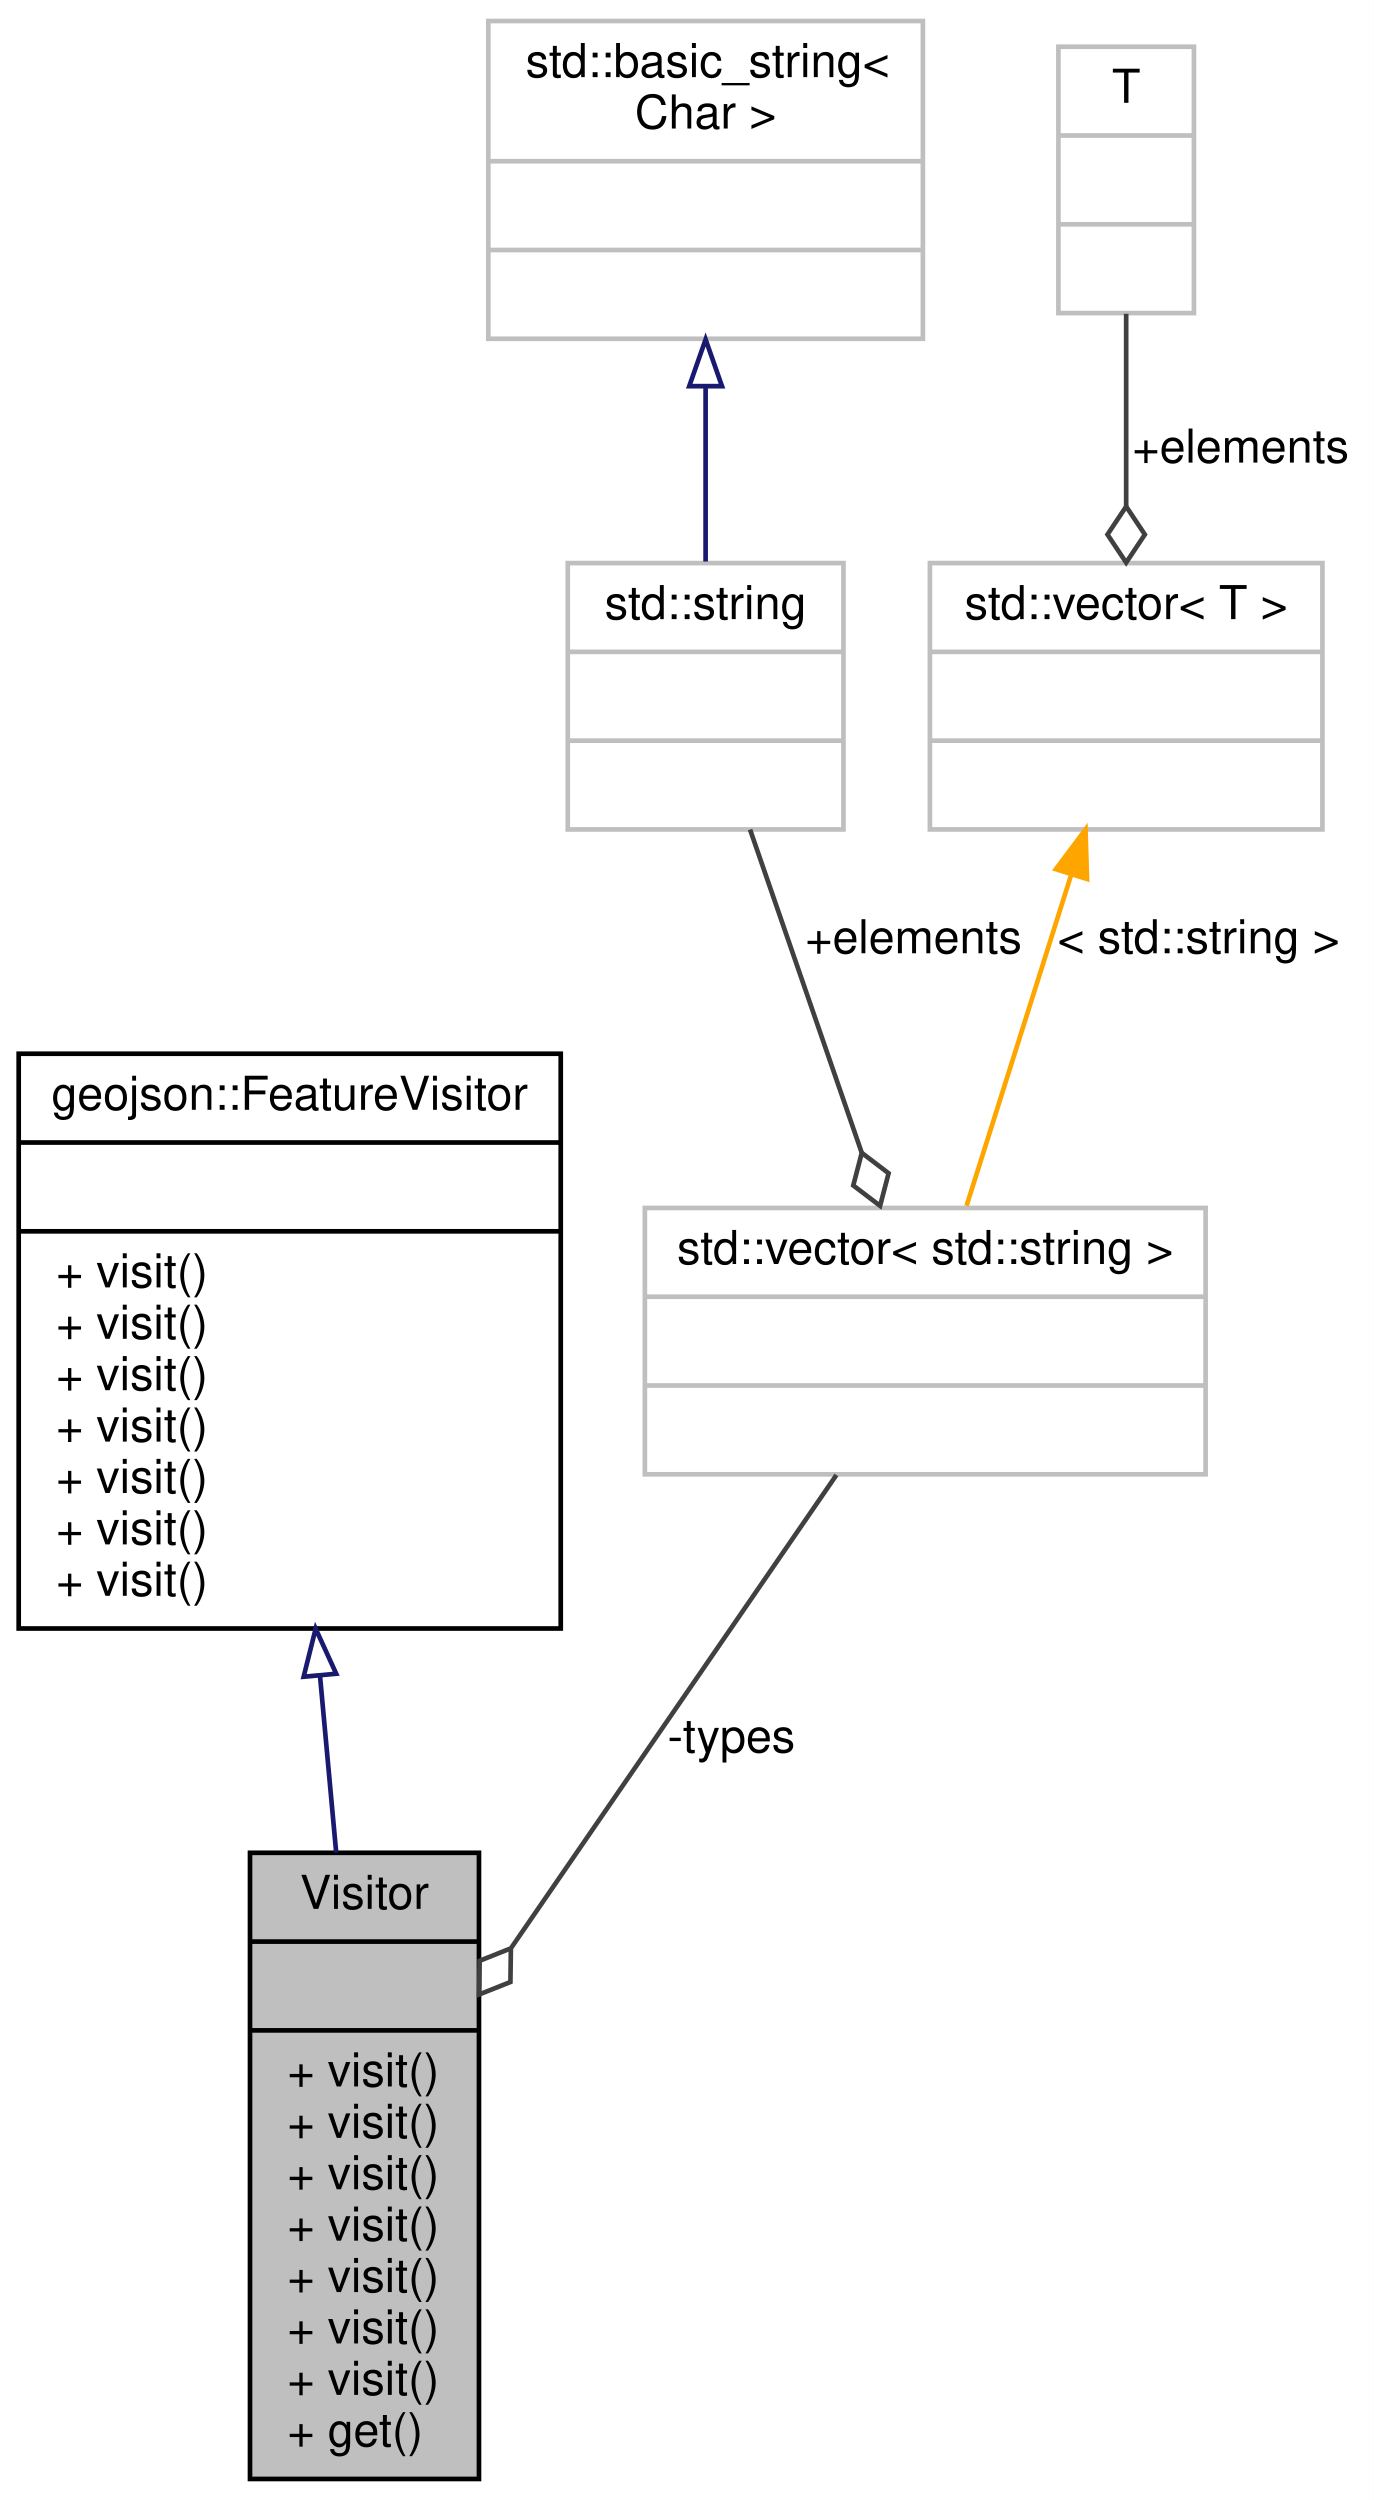
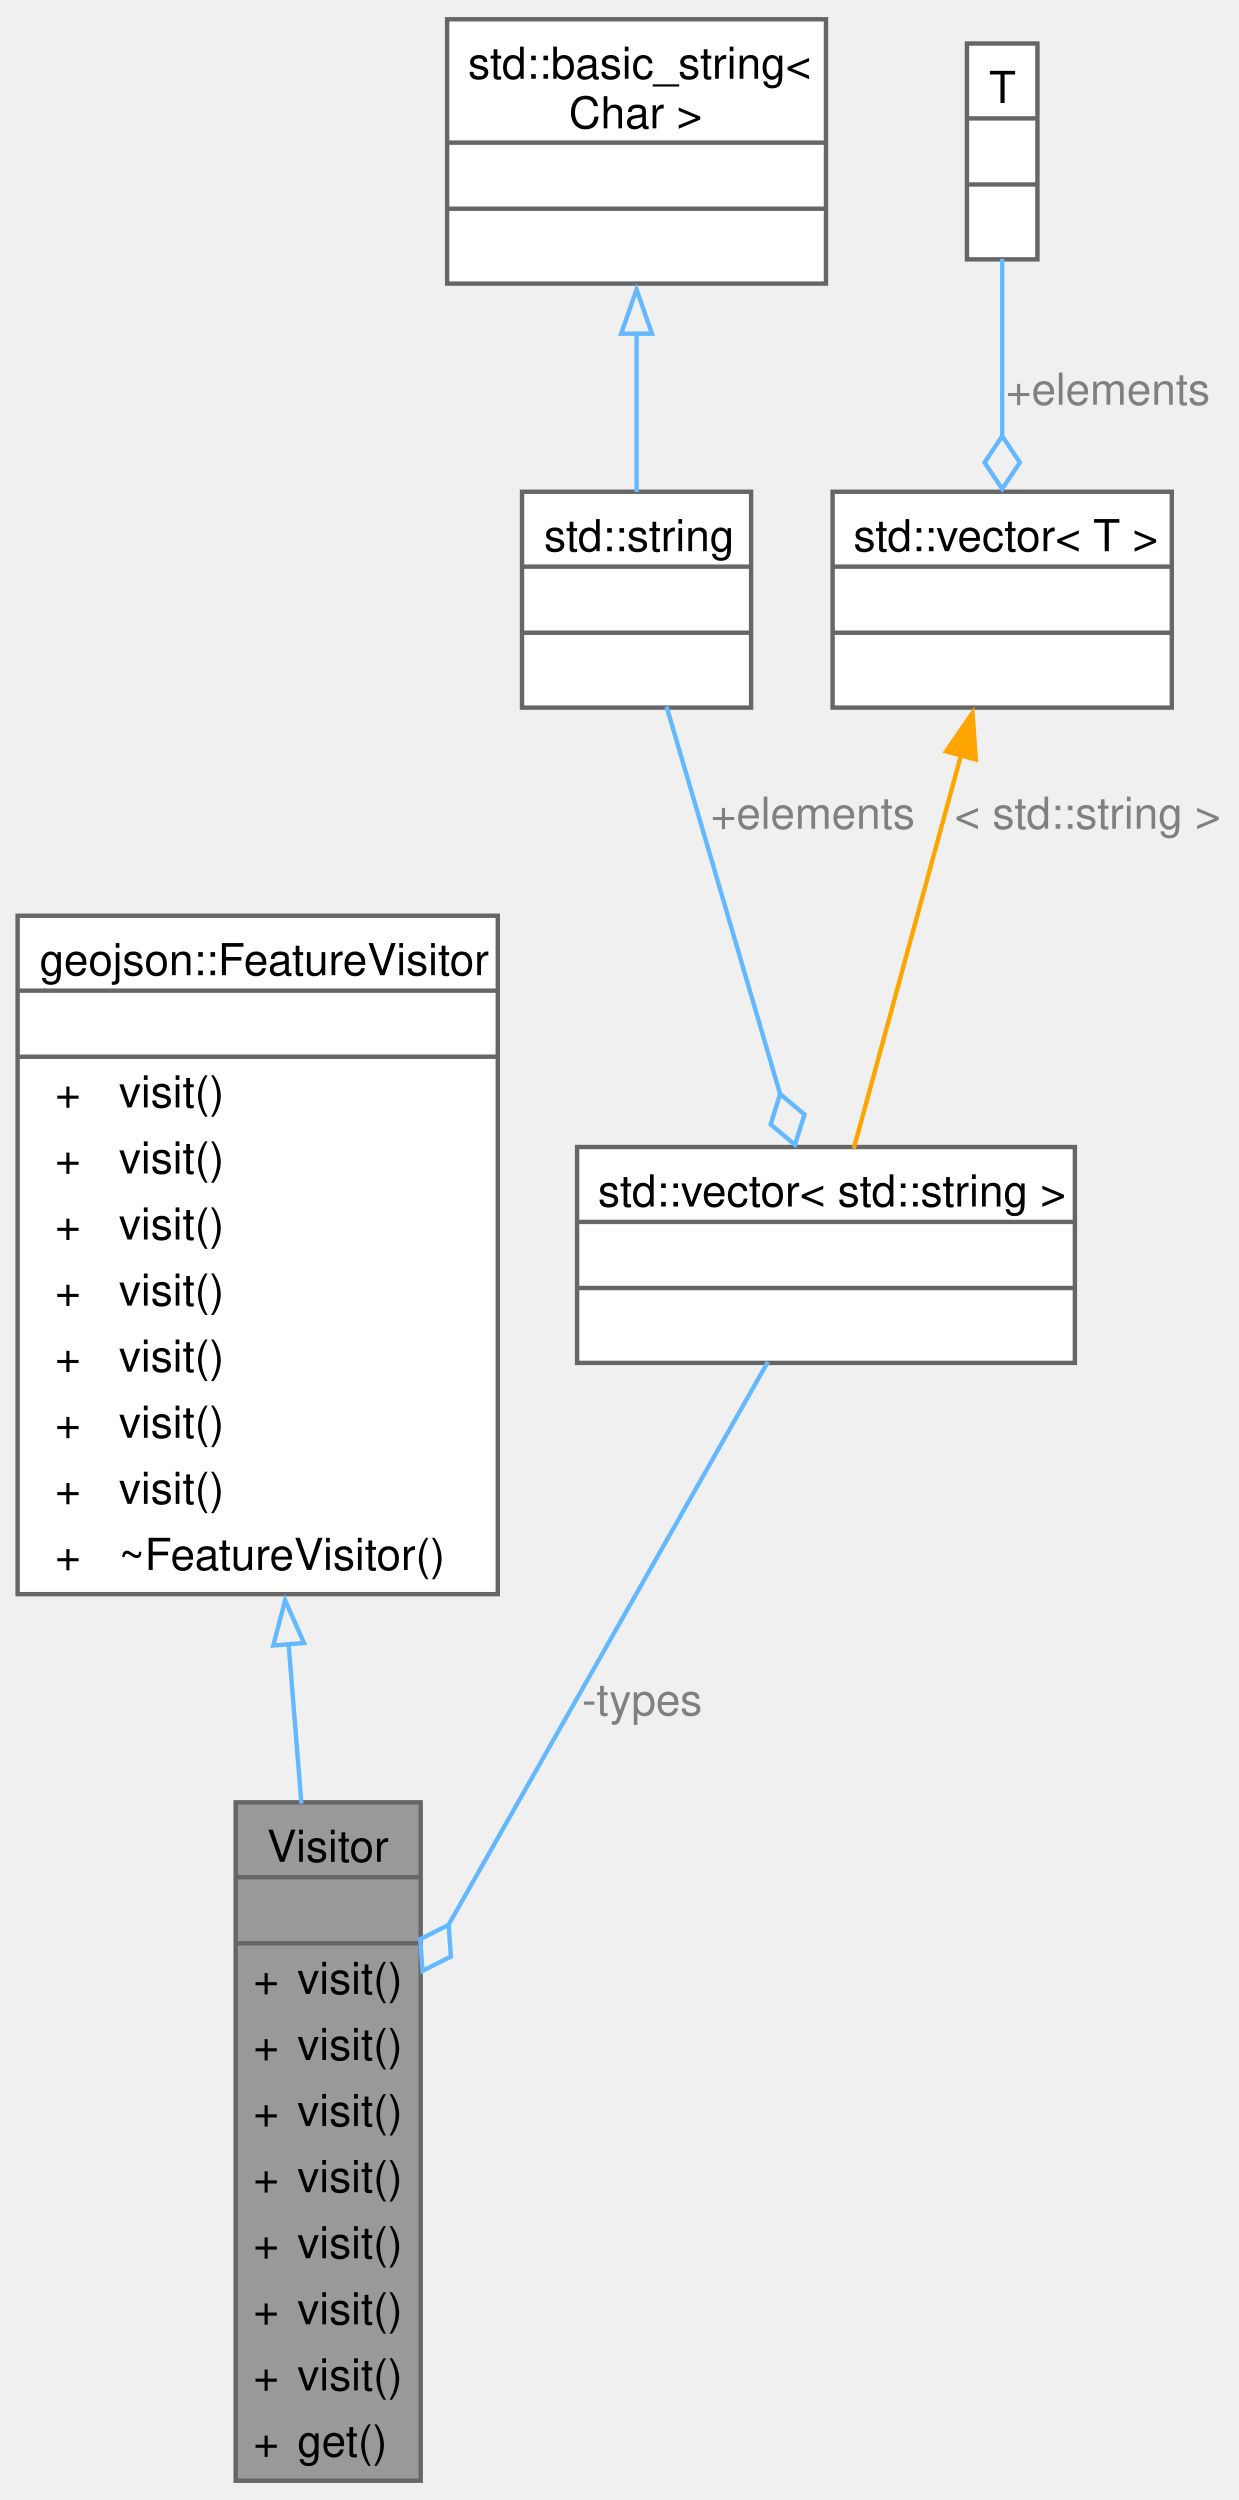
- <svg xmlns="http://www.w3.org/2000/svg" xmlns:xlink="http://www.w3.org/1999/xlink" width="294pt" height="535pt" viewBox="0.00 0.00 294.00 535.00">
-   <g id="graph0" class="graph" transform="scale(1 1) rotate(0) translate(4 531)">
-     <polygon fill="white" stroke="transparent" points="-4,4 -4,-531 290,-531 290,4 -4,4" />
-     <g id="node1" class="node">
-       <g id="a_node1">
+ <svg xmlns="http://www.w3.org/2000/svg" xmlns:xlink="http://www.w3.org/1999/xlink" width="281pt" height="567pt" viewBox="0.00 0.00 281.25 566.75">
+   <g id="graph0" class="graph" transform="scale(1 1) rotate(0) translate(4 562.75)">
+     <g id="Node000001" class="node">
+       <g id="a_Node000001">
        <a xlink:title=" ">
-           <polygon fill="#bfbfbf" stroke="black" points="49.5,-0.5 49.5,-134.5 98.5,-134.5 98.5,-0.5 49.5,-0.5" />
-           <text text-anchor="middle" x="74" y="-122.5" font-family="Helvetica,sans-Serif" font-size="10.00">Visitor</text>
-           <polyline fill="none" stroke="black" points="49.5,-115.5 98.5,-115.5 " />
-           <text text-anchor="middle" x="74" y="-103.5" font-family="Helvetica,sans-Serif" font-size="10.00"> </text>
-           <polyline fill="none" stroke="black" points="49.5,-96.5 98.5,-96.5 " />
-           <text text-anchor="start" x="57.5" y="-84.5" font-family="Helvetica,sans-Serif" font-size="10.00">+ visit()</text>
-           <text text-anchor="start" x="57.5" y="-73.5" font-family="Helvetica,sans-Serif" font-size="10.00">+ visit()</text>
-           <text text-anchor="start" x="57.5" y="-62.5" font-family="Helvetica,sans-Serif" font-size="10.00">+ visit()</text>
-           <text text-anchor="start" x="57.5" y="-51.5" font-family="Helvetica,sans-Serif" font-size="10.00">+ visit()</text>
-           <text text-anchor="start" x="57.5" y="-40.5" font-family="Helvetica,sans-Serif" font-size="10.00">+ visit()</text>
-           <text text-anchor="start" x="57.5" y="-29.5" font-family="Helvetica,sans-Serif" font-size="10.00">+ visit()</text>
-           <text text-anchor="start" x="57.5" y="-18.5" font-family="Helvetica,sans-Serif" font-size="10.00">+ visit()</text>
-           <text text-anchor="start" x="57.5" y="-7.5" font-family="Helvetica,sans-Serif" font-size="10.00">+ get()</text>
+           <polygon fill="#999999" stroke="none" points="91.5,-154 49.5,-154 49.5,0 91.5,0 91.5,-154" />
+           <text text-anchor="start" x="56.62" y="-140.5" font-family="Helvetica,sans-Serif" font-size="10.00">Visitor</text>
+           <text text-anchor="start" x="69" y="-125.5" font-family="Helvetica,sans-Serif" font-size="10.00"> </text>
+           <text text-anchor="start" x="53.5" y="-110.5" font-family="Helvetica,sans-Serif" font-size="10.00">+</text>
+           <text text-anchor="start" x="63.5" y="-110.5" font-family="Helvetica,sans-Serif" font-size="10.00">visit()</text>
+           <text text-anchor="start" x="53.5" y="-95.5" font-family="Helvetica,sans-Serif" font-size="10.00">+</text>
+           <text text-anchor="start" x="63.5" y="-95.5" font-family="Helvetica,sans-Serif" font-size="10.00">visit()</text>
+           <text text-anchor="start" x="53.5" y="-80.5" font-family="Helvetica,sans-Serif" font-size="10.00">+</text>
+           <text text-anchor="start" x="63.5" y="-80.5" font-family="Helvetica,sans-Serif" font-size="10.00">visit()</text>
+           <text text-anchor="start" x="53.5" y="-65.5" font-family="Helvetica,sans-Serif" font-size="10.00">+</text>
+           <text text-anchor="start" x="63.5" y="-65.5" font-family="Helvetica,sans-Serif" font-size="10.00">visit()</text>
+           <text text-anchor="start" x="53.5" y="-50.5" font-family="Helvetica,sans-Serif" font-size="10.00">+</text>
+           <text text-anchor="start" x="63.5" y="-50.5" font-family="Helvetica,sans-Serif" font-size="10.00">visit()</text>
+           <text text-anchor="start" x="53.5" y="-35.5" font-family="Helvetica,sans-Serif" font-size="10.00">+</text>
+           <text text-anchor="start" x="63.5" y="-35.5" font-family="Helvetica,sans-Serif" font-size="10.00">visit()</text>
+           <text text-anchor="start" x="53.5" y="-20.5" font-family="Helvetica,sans-Serif" font-size="10.00">+</text>
+           <text text-anchor="start" x="63.5" y="-20.5" font-family="Helvetica,sans-Serif" font-size="10.00">visit()</text>
+           <text text-anchor="start" x="53.5" y="-5.5" font-family="Helvetica,sans-Serif" font-size="10.00">+</text>
+           <text text-anchor="start" x="63.5" y="-5.5" font-family="Helvetica,sans-Serif" font-size="10.00">get()</text>
+           <polygon fill="#666666" stroke="#666666" points="49.5,-137 49.5,-137 91.5,-137 91.5,-137 49.5,-137" />
+           <polygon fill="#666666" stroke="#666666" points="49.5,-122 49.5,-122 91.5,-122 91.5,-122 49.5,-122" />
+           <polygon fill="none" stroke="#666666" points="49.5,0 49.5,-154 91.5,-154 91.5,0 49.5,0" />
        </a>
      </g>
    </g>
-     <g id="node2" class="node">
-       <g id="a_node2">
+     <g id="Node000002" class="node">
+       <g id="a_Node000002">
        <a xlink:href="classgeojson_1_1_feature_visitor.html" target="_top" xlink:title="An abstract class used to operate on the children of FeatureBase.">
-           <polygon fill="white" stroke="black" points="0,-182.5 0,-305.5 116,-305.5 116,-182.5 0,-182.5" />
-           <text text-anchor="middle" x="58" y="-293.5" font-family="Helvetica,sans-Serif" font-size="10.00">geojson::FeatureVisitor</text>
-           <polyline fill="none" stroke="black" points="0,-286.5 116,-286.5 " />
-           <text text-anchor="middle" x="58" y="-274.5" font-family="Helvetica,sans-Serif" font-size="10.00"> </text>
-           <polyline fill="none" stroke="black" points="0,-267.5 116,-267.5 " />
-           <text text-anchor="start" x="8" y="-255.5" font-family="Helvetica,sans-Serif" font-size="10.00">+ visit()</text>
-           <text text-anchor="start" x="8" y="-244.5" font-family="Helvetica,sans-Serif" font-size="10.00">+ visit()</text>
-           <text text-anchor="start" x="8" y="-233.5" font-family="Helvetica,sans-Serif" font-size="10.00">+ visit()</text>
-           <text text-anchor="start" x="8" y="-222.5" font-family="Helvetica,sans-Serif" font-size="10.00">+ visit()</text>
-           <text text-anchor="start" x="8" y="-211.5" font-family="Helvetica,sans-Serif" font-size="10.00">+ visit()</text>
-           <text text-anchor="start" x="8" y="-200.5" font-family="Helvetica,sans-Serif" font-size="10.00">+ visit()</text>
-           <text text-anchor="start" x="8" y="-189.5" font-family="Helvetica,sans-Serif" font-size="10.00">+ visit()</text>
+           <polygon fill="white" stroke="none" points="109,-355.25 0,-355.25 0,-201.25 109,-201.25 109,-355.25" />
+           <text text-anchor="start" x="5" y="-341.75" font-family="Helvetica,sans-Serif" font-size="10.00">geojson::FeatureVisitor</text>
+           <text text-anchor="start" x="53" y="-326.75" font-family="Helvetica,sans-Serif" font-size="10.00"> </text>
+           <text text-anchor="start" x="8.5" y="-311.75" font-family="Helvetica,sans-Serif" font-size="10.00">+</text>
+           <text text-anchor="start" x="23" y="-311.75" font-family="Helvetica,sans-Serif" font-size="10.00">visit()</text>
+           <text text-anchor="start" x="8.5" y="-296.75" font-family="Helvetica,sans-Serif" font-size="10.00">+</text>
+           <text text-anchor="start" x="23" y="-296.75" font-family="Helvetica,sans-Serif" font-size="10.00">visit()</text>
+           <text text-anchor="start" x="8.5" y="-281.75" font-family="Helvetica,sans-Serif" font-size="10.00">+</text>
+           <text text-anchor="start" x="23" y="-281.75" font-family="Helvetica,sans-Serif" font-size="10.00">visit()</text>
+           <text text-anchor="start" x="8.5" y="-266.75" font-family="Helvetica,sans-Serif" font-size="10.00">+</text>
+           <text text-anchor="start" x="23" y="-266.75" font-family="Helvetica,sans-Serif" font-size="10.00">visit()</text>
+           <text text-anchor="start" x="8.5" y="-251.75" font-family="Helvetica,sans-Serif" font-size="10.00">+</text>
+           <text text-anchor="start" x="23" y="-251.75" font-family="Helvetica,sans-Serif" font-size="10.00">visit()</text>
+           <text text-anchor="start" x="8.5" y="-236.75" font-family="Helvetica,sans-Serif" font-size="10.00">+</text>
+           <text text-anchor="start" x="23" y="-236.75" font-family="Helvetica,sans-Serif" font-size="10.00">visit()</text>
+           <text text-anchor="start" x="8.5" y="-221.75" font-family="Helvetica,sans-Serif" font-size="10.00">+</text>
+           <text text-anchor="start" x="23" y="-221.75" font-family="Helvetica,sans-Serif" font-size="10.00">visit()</text>
+           <text text-anchor="start" x="8.5" y="-206.75" font-family="Helvetica,sans-Serif" font-size="10.00">+</text>
+           <text text-anchor="start" x="23" y="-206.75" font-family="Helvetica,sans-Serif" font-size="10.00">~FeatureVisitor()</text>
+           <polygon fill="#666666" stroke="#666666" points="0,-338.25 0,-338.25 109,-338.25 109,-338.25 0,-338.25" />
+           <polygon fill="#666666" stroke="#666666" points="0,-323.25 0,-323.25 109,-323.25 109,-323.25 0,-323.25" />
+           <polygon fill="none" stroke="#666666" points="0,-201.25 0,-355.25 109,-355.25 109,-201.25 0,-201.25" />
        </a>
      </g>
    </g>
-     <g id="edge1" class="edge">
-       <path fill="none" stroke="midnightblue" d="M64.5,-172.16C65.63,-159.75 66.81,-146.87 67.94,-134.59" />
-       <polygon fill="none" stroke="midnightblue" points="60.98,-172.18 63.55,-182.46 67.95,-172.82 60.98,-172.18" />
-     </g>
-     <g id="node3" class="node">
-       <g id="a_node3">
+     <g id="edge1_Node000001_Node000002" class="edge">
+       <g id="a_edge1_Node000001_Node000002">
        <a xlink:title=" ">
-           <polygon fill="white" stroke="#bfbfbf" points="134,-215.5 134,-272.5 254,-272.5 254,-215.5 134,-215.5" />
-           <text text-anchor="middle" x="194" y="-260.5" font-family="Helvetica,sans-Serif" font-size="10.00">std::vector&lt; std::string &gt;</text>
-           <polyline fill="none" stroke="#bfbfbf" points="134,-253.5 254,-253.5 " />
-           <text text-anchor="middle" x="194" y="-241.5" font-family="Helvetica,sans-Serif" font-size="10.00"> </text>
-           <polyline fill="none" stroke="#bfbfbf" points="134,-234.5 254,-234.5 " />
-           <text text-anchor="middle" x="194" y="-222.5" font-family="Helvetica,sans-Serif" font-size="10.00"> </text>
+           <path fill="none" stroke="#63b8ff" d="M61.52,-189.89C62.48,-177.82 63.47,-165.51 64.42,-153.69" />
+           <polygon fill="none" stroke="#63b8ff" points="58.03,-189.6 60.72,-199.85 65.01,-190.16 58.03,-189.6" />
        </a>
      </g>
    </g>
-     <g id="edge2" class="edge">
-       <path fill="none" stroke="#404040" d="M174.99,-215.35C156.32,-188.21 127.52,-146.32 105.44,-114.22" />
-       <polygon fill="none" stroke="#404040" points="105.33,-114.06 98.64,-111.39 98.53,-104.18 105.23,-106.85 105.33,-114.06" />
-       <text text-anchor="middle" x="152.5" y="-156" font-family="Helvetica,sans-Serif" font-size="10.00"> -types</text>
-     </g>
-     <g id="node4" class="node">
-       <g id="a_node4">
+     <g id="Node000003" class="node">
+       <g id="a_Node000003">
        <a xlink:title=" ">
-           <polygon fill="white" stroke="#bfbfbf" points="117.5,-353.5 117.5,-410.5 176.5,-410.5 176.5,-353.5 117.5,-353.5" />
-           <text text-anchor="middle" x="147" y="-398.5" font-family="Helvetica,sans-Serif" font-size="10.00">std::string</text>
-           <polyline fill="none" stroke="#bfbfbf" points="117.5,-391.5 176.5,-391.5 " />
-           <text text-anchor="middle" x="147" y="-379.5" font-family="Helvetica,sans-Serif" font-size="10.00"> </text>
-           <polyline fill="none" stroke="#bfbfbf" points="117.5,-372.5 176.5,-372.5 " />
-           <text text-anchor="middle" x="147" y="-360.5" font-family="Helvetica,sans-Serif" font-size="10.00"> </text>
+           <polygon fill="white" stroke="none" points="240,-302.75 127,-302.75 127,-253.75 240,-253.75 240,-302.75" />
+           <text text-anchor="start" x="131.75" y="-289.25" font-family="Helvetica,sans-Serif" font-size="10.00">std::vector&lt; std::string &gt;</text>
+           <text text-anchor="start" x="182" y="-274.25" font-family="Helvetica,sans-Serif" font-size="10.00"> </text>
+           <text text-anchor="start" x="182" y="-259.25" font-family="Helvetica,sans-Serif" font-size="10.00"> </text>
+           <polygon fill="#666666" stroke="#666666" points="127,-285.75 127,-285.75 240,-285.75 240,-285.75 127,-285.75" />
+           <polygon fill="#666666" stroke="#666666" points="127,-270.75 127,-270.75 240,-270.75 240,-270.75 127,-270.75" />
+           <polygon fill="none" stroke="#666666" points="127,-253.75 127,-302.75 240,-302.75 240,-253.75 127,-253.75" />
        </a>
      </g>
    </g>
-     <g id="edge3" class="edge">
-       <path fill="none" stroke="#404040" d="M156.51,-353.48C163.38,-333.61 172.75,-306.49 180.4,-284.34" />
-       <polygon fill="none" stroke="#404040" points="180.42,-284.29 178.6,-277.31 184.34,-272.95 186.16,-279.92 180.42,-284.29" />
-       <text text-anchor="middle" x="191.5" y="-327" font-family="Helvetica,sans-Serif" font-size="10.00"> +elements</text>
+     <g id="edge2_Node000001_Node000003" class="edge">
+       <g id="a_edge2_Node000001_Node000003">
+         <a xlink:title=" ">
+           <path fill="none" stroke="#63b8ff" d="M170.32,-254C152.63,-222.82 120.8,-166.7 97.83,-126.2" />
+           <polygon fill="none" stroke="#63b8ff" points="97.83,-126.18 91.39,-122.94 91.91,-115.74 98.35,-118.99 97.83,-126.18" />
+         </a>
+       </g>
+       <text text-anchor="middle" x="141.75" y="-173.75" font-family="Helvetica,sans-Serif" font-size="10.00" fill="grey"> -types</text>
    </g>
-     <g id="node5" class="node">
-       <g id="a_node5">
+     <g id="Node000004" class="node">
+       <g id="a_Node000004">
        <a xlink:title=" ">
-           <polygon fill="white" stroke="#bfbfbf" points="100.5,-458.5 100.5,-526.5 193.5,-526.5 193.5,-458.5 100.5,-458.5" />
-           <text text-anchor="start" x="108.5" y="-514.5" font-family="Helvetica,sans-Serif" font-size="10.00">std::basic_string&lt;</text>
-           <text text-anchor="middle" x="147" y="-503.5" font-family="Helvetica,sans-Serif" font-size="10.00"> Char &gt;</text>
-           <polyline fill="none" stroke="#bfbfbf" points="100.5,-496.5 193.5,-496.5 " />
-           <text text-anchor="middle" x="147" y="-484.5" font-family="Helvetica,sans-Serif" font-size="10.00"> </text>
-           <polyline fill="none" stroke="#bfbfbf" points="100.5,-477.5 193.5,-477.5 " />
-           <text text-anchor="middle" x="147" y="-465.5" font-family="Helvetica,sans-Serif" font-size="10.00"> </text>
+           <polygon fill="white" stroke="none" points="166.5,-451.5 114.5,-451.5 114.5,-402.5 166.5,-402.5 166.5,-451.5" />
+           <text text-anchor="start" x="119.5" y="-438" font-family="Helvetica,sans-Serif" font-size="10.00">std::string</text>
+           <text text-anchor="start" x="139" y="-423" font-family="Helvetica,sans-Serif" font-size="10.00"> </text>
+           <text text-anchor="start" x="139" y="-408" font-family="Helvetica,sans-Serif" font-size="10.00"> </text>
+           <polygon fill="#666666" stroke="#666666" points="114.5,-434.5 114.5,-434.5 166.5,-434.5 166.5,-434.5 114.5,-434.5" />
+           <polygon fill="#666666" stroke="#666666" points="114.5,-419.5 114.5,-419.5 166.5,-419.5 166.5,-419.5 114.5,-419.5" />
+           <polygon fill="none" stroke="#666666" points="114.5,-402.5 114.5,-451.5 166.5,-451.5 166.5,-402.5 114.5,-402.5" />
        </a>
      </g>
    </g>
-     <g id="edge4" class="edge">
-       <path fill="none" stroke="midnightblue" d="M147,-448.06C147,-435.51 147,-422.15 147,-410.83" />
-       <polygon fill="none" stroke="midnightblue" points="143.5,-448.36 147,-458.36 150.5,-448.36 143.5,-448.36" />
+     <g id="edge3_Node000003_Node000004" class="edge">
+       <g id="a_edge3_Node000003_Node000004">
+         <a xlink:title=" ">
+           <path fill="none" stroke="#63b8ff" d="M147.31,-402.75C154.26,-379.03 165.14,-341.92 173.15,-314.56" />
+           <polygon fill="none" stroke="#63b8ff" points="173.09,-314.78 170.94,-307.89 176.46,-303.26 178.62,-310.14 173.09,-314.78" />
+         </a>
+       </g>
+       <text text-anchor="middle" x="180.5" y="-375" font-family="Helvetica,sans-Serif" font-size="10.00" fill="grey"> +elements</text>
    </g>
-     <g id="node6" class="node">
-       <g id="a_node6">
+     <g id="Node000005" class="node">
+       <g id="a_Node000005">
        <a xlink:title=" ">
-           <polygon fill="white" stroke="#bfbfbf" points="195,-353.5 195,-410.5 279,-410.5 279,-353.5 195,-353.5" />
-           <text text-anchor="middle" x="237" y="-398.5" font-family="Helvetica,sans-Serif" font-size="10.00">std::vector&lt; T &gt;</text>
-           <polyline fill="none" stroke="#bfbfbf" points="195,-391.5 279,-391.5 " />
-           <text text-anchor="middle" x="237" y="-379.5" font-family="Helvetica,sans-Serif" font-size="10.00"> </text>
-           <polyline fill="none" stroke="#bfbfbf" points="195,-372.5 279,-372.5 " />
-           <text text-anchor="middle" x="237" y="-360.5" font-family="Helvetica,sans-Serif" font-size="10.00"> </text>
+           <polygon fill="white" stroke="none" points="183.5,-558.75 97.5,-558.75 97.5,-498.75 183.5,-498.75 183.5,-558.75" />
+           <text text-anchor="start" x="102.25" y="-545.25" font-family="Helvetica,sans-Serif" font-size="10.00">std::basic_string&lt;</text>
+           <text text-anchor="start" x="125.12" y="-534" font-family="Helvetica,sans-Serif" font-size="10.00"> Char &gt;</text>
+           <text text-anchor="start" x="139" y="-519.25" font-family="Helvetica,sans-Serif" font-size="10.00"> </text>
+           <text text-anchor="start" x="139" y="-504.25" font-family="Helvetica,sans-Serif" font-size="10.00"> </text>
+           <polygon fill="#666666" stroke="#666666" points="97.5,-530.75 97.5,-530.75 183.5,-530.75 183.5,-530.75 97.5,-530.75" />
+           <polygon fill="#666666" stroke="#666666" points="97.5,-515.75 97.5,-515.75 183.5,-515.75 183.5,-515.75 97.5,-515.75" />
+           <polygon fill="none" stroke="#666666" points="97.5,-498.75 97.5,-558.75 183.5,-558.75 183.5,-498.75 97.5,-498.75" />
        </a>
      </g>
    </g>
-     <g id="edge5" class="edge">
-       <path fill="none" stroke="orange" d="M225.19,-343.65C218.13,-321.31 209.3,-293.38 202.84,-272.95" />
-       <polygon fill="orange" stroke="orange" points="221.95,-345 228.3,-353.48 228.62,-342.89 221.95,-345" />
-       <text text-anchor="middle" x="252.5" y="-327" font-family="Helvetica,sans-Serif" font-size="10.00"> &lt; std::string &gt;</text>
-     </g>
-     <g id="node7" class="node">
-       <g id="a_node7">
+     <g id="edge4_Node000004_Node000005" class="edge">
+       <g id="a_edge4_Node000004_Node000005">
        <a xlink:title=" ">
-           <polygon fill="white" stroke="#bfbfbf" points="222.5,-464 222.5,-521 251.5,-521 251.5,-464 222.5,-464" />
-           <text text-anchor="middle" x="237" y="-509" font-family="Helvetica,sans-Serif" font-size="10.00">T</text>
-           <polyline fill="none" stroke="#bfbfbf" points="222.5,-502 251.5,-502 " />
-           <text text-anchor="middle" x="237" y="-490" font-family="Helvetica,sans-Serif" font-size="10.00"> </text>
-           <polyline fill="none" stroke="#bfbfbf" points="222.5,-483 251.5,-483 " />
-           <text text-anchor="middle" x="237" y="-471" font-family="Helvetica,sans-Serif" font-size="10.00"> </text>
+           <path fill="none" stroke="#63b8ff" d="M140.5,-487.49C140.5,-475.24 140.5,-462.17 140.5,-451.42" />
+           <polygon fill="none" stroke="#63b8ff" points="137,-487.38 140.5,-497.38 144,-487.38 137,-487.38" />
        </a>
      </g>
    </g>
-     <g id="edge6" class="edge">
-       <path fill="none" stroke="#404040" d="M237,-463.84C237,-451.34 237,-436.34 237,-422.68" />
-       <polygon fill="none" stroke="#404040" points="237,-422.61 233,-416.61 237,-410.61 241,-416.61 237,-422.61" />
-       <text text-anchor="middle" x="261.5" y="-432" font-family="Helvetica,sans-Serif" font-size="10.00"> +elements</text>
+     <g id="Node000006" class="node">
+       <g id="a_Node000006">
+         <a xlink:title=" ">
+           <polygon fill="white" stroke="none" points="262,-451.5 185,-451.5 185,-402.5 262,-402.5 262,-451.5" />
+           <text text-anchor="start" x="189.75" y="-438" font-family="Helvetica,sans-Serif" font-size="10.00">std::vector&lt; T &gt;</text>
+           <text text-anchor="start" x="222" y="-423" font-family="Helvetica,sans-Serif" font-size="10.00"> </text>
+           <text text-anchor="start" x="222" y="-408" font-family="Helvetica,sans-Serif" font-size="10.00"> </text>
+           <polygon fill="#666666" stroke="#666666" points="185,-434.5 185,-434.5 262,-434.5 262,-434.5 185,-434.5" />
+           <polygon fill="#666666" stroke="#666666" points="185,-419.5 185,-419.5 262,-419.5 262,-419.5 185,-419.5" />
+           <polygon fill="none" stroke="#666666" points="185,-402.5 185,-451.5 262,-451.5 262,-402.5 185,-402.5" />
+         </a>
+       </g>
+     </g>
+     <g id="edge5_Node000003_Node000006" class="edge">
+       <g id="a_edge5_Node000003_Node000006">
+         <a xlink:title=" ">
+           <path fill="none" stroke="orange" d="M214.14,-391.67C206.65,-364.19 196.35,-326.4 189.81,-302.39" />
+           <polygon fill="orange" stroke="orange" points="210.76,-392.56 216.76,-401.29 217.51,-390.72 210.76,-392.56" />
+         </a>
+       </g>
+       <text text-anchor="middle" x="242.88" y="-375" font-family="Helvetica,sans-Serif" font-size="10.00" fill="grey"> &lt; std::string &gt;</text>
+     </g>
+     <g id="Node000007" class="node">
+       <g id="a_Node000007">
+         <a xlink:title=" ">
+           <polygon fill="white" stroke="none" points="231.5,-553.25 215.5,-553.25 215.5,-504.25 231.5,-504.25 231.5,-553.25" />
+           <text text-anchor="start" x="220.5" y="-539.75" font-family="Helvetica,sans-Serif" font-size="10.00">T</text>
+           <text text-anchor="start" x="222" y="-524.75" font-family="Helvetica,sans-Serif" font-size="10.00"> </text>
+           <text text-anchor="start" x="222" y="-509.75" font-family="Helvetica,sans-Serif" font-size="10.00"> </text>
+           <polygon fill="#666666" stroke="#666666" points="215.5,-536.25 215.5,-536.25 231.5,-536.25 231.5,-536.25 215.5,-536.25" />
+           <polygon fill="#666666" stroke="#666666" points="215.5,-521.25 215.5,-521.25 231.5,-521.25 231.5,-521.25 215.5,-521.25" />
+           <polygon fill="none" stroke="#666666" points="215.5,-504.25 215.5,-553.25 231.5,-553.25 231.5,-504.25 215.5,-504.25" />
+         </a>
+       </g>
+     </g>
+     <g id="edge6_Node000006_Node000007" class="edge">
+       <g id="a_edge6_Node000006_Node000007">
+         <a xlink:title=" ">
+           <path fill="none" stroke="#63b8ff" d="M223.5,-504.36C223.5,-492.36 223.5,-477.47 223.5,-464.03" />
+           <polygon fill="none" stroke="#63b8ff" points="223.5,-464.14 219.5,-458.14 223.5,-452.14 227.5,-458.14 223.5,-464.14" />
+         </a>
+       </g>
+       <text text-anchor="middle" x="247.5" y="-471.25" font-family="Helvetica,sans-Serif" font-size="10.00" fill="grey"> +elements</text>
    </g>
  </g>
</svg>
